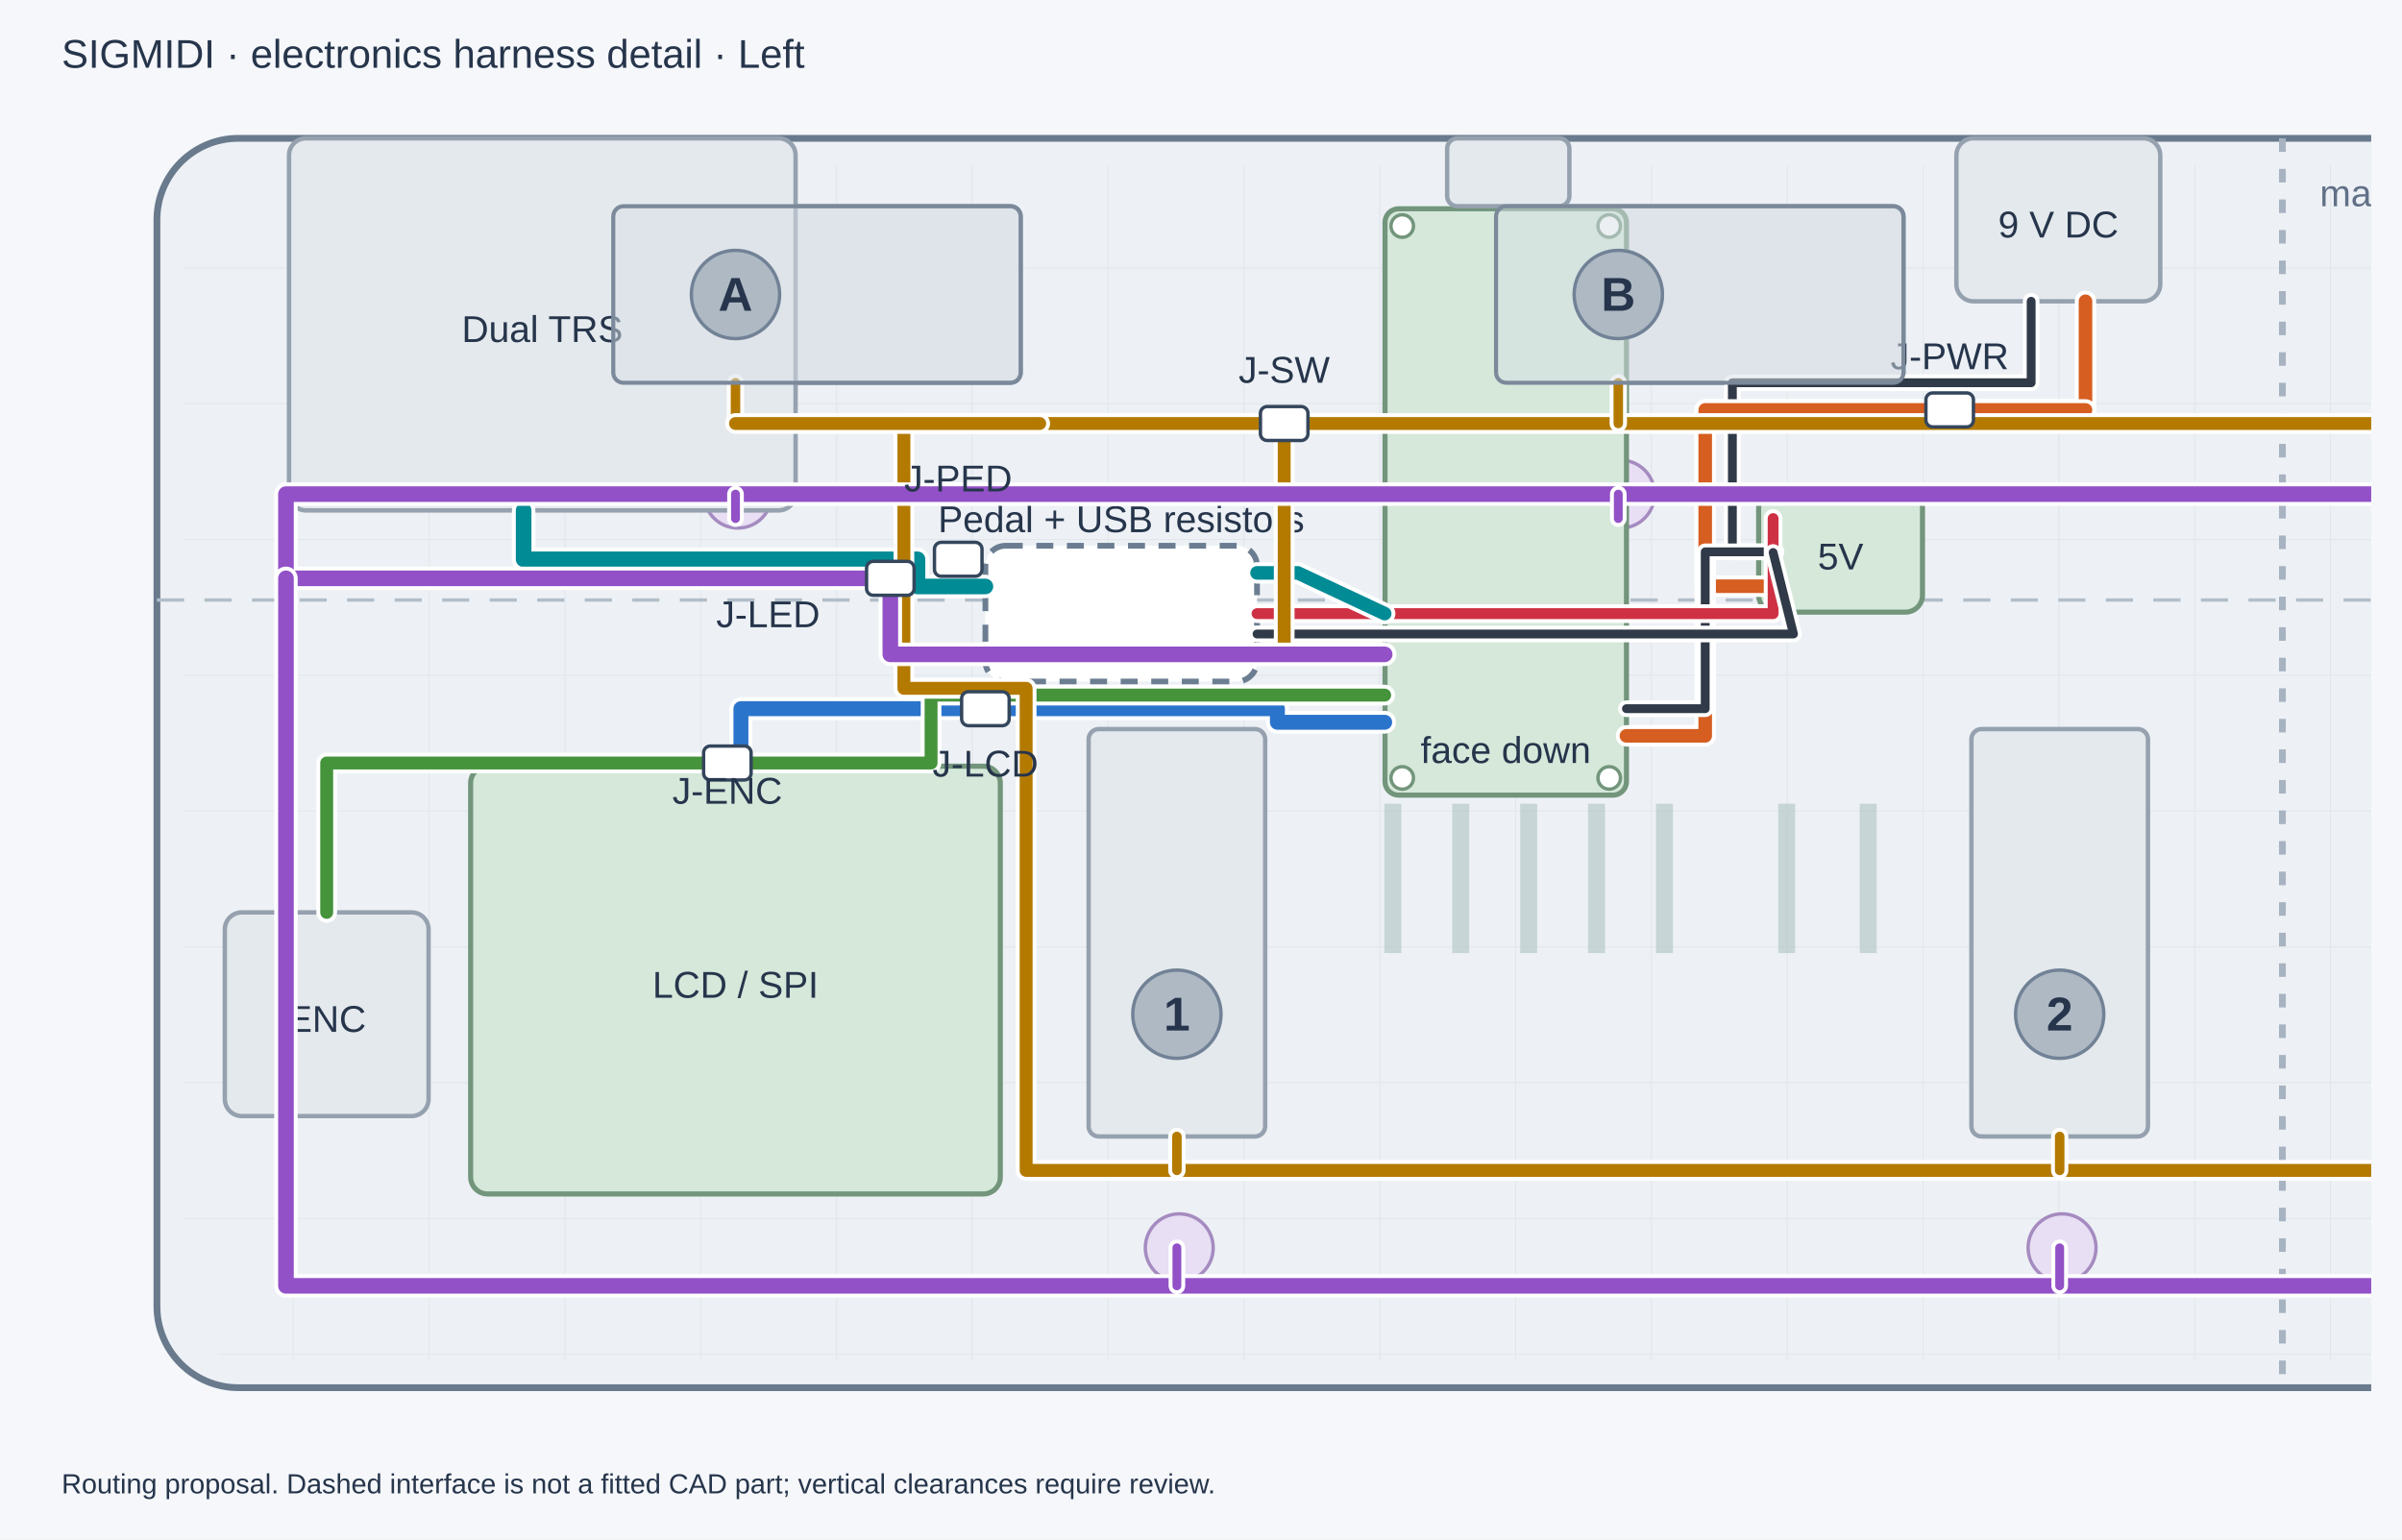
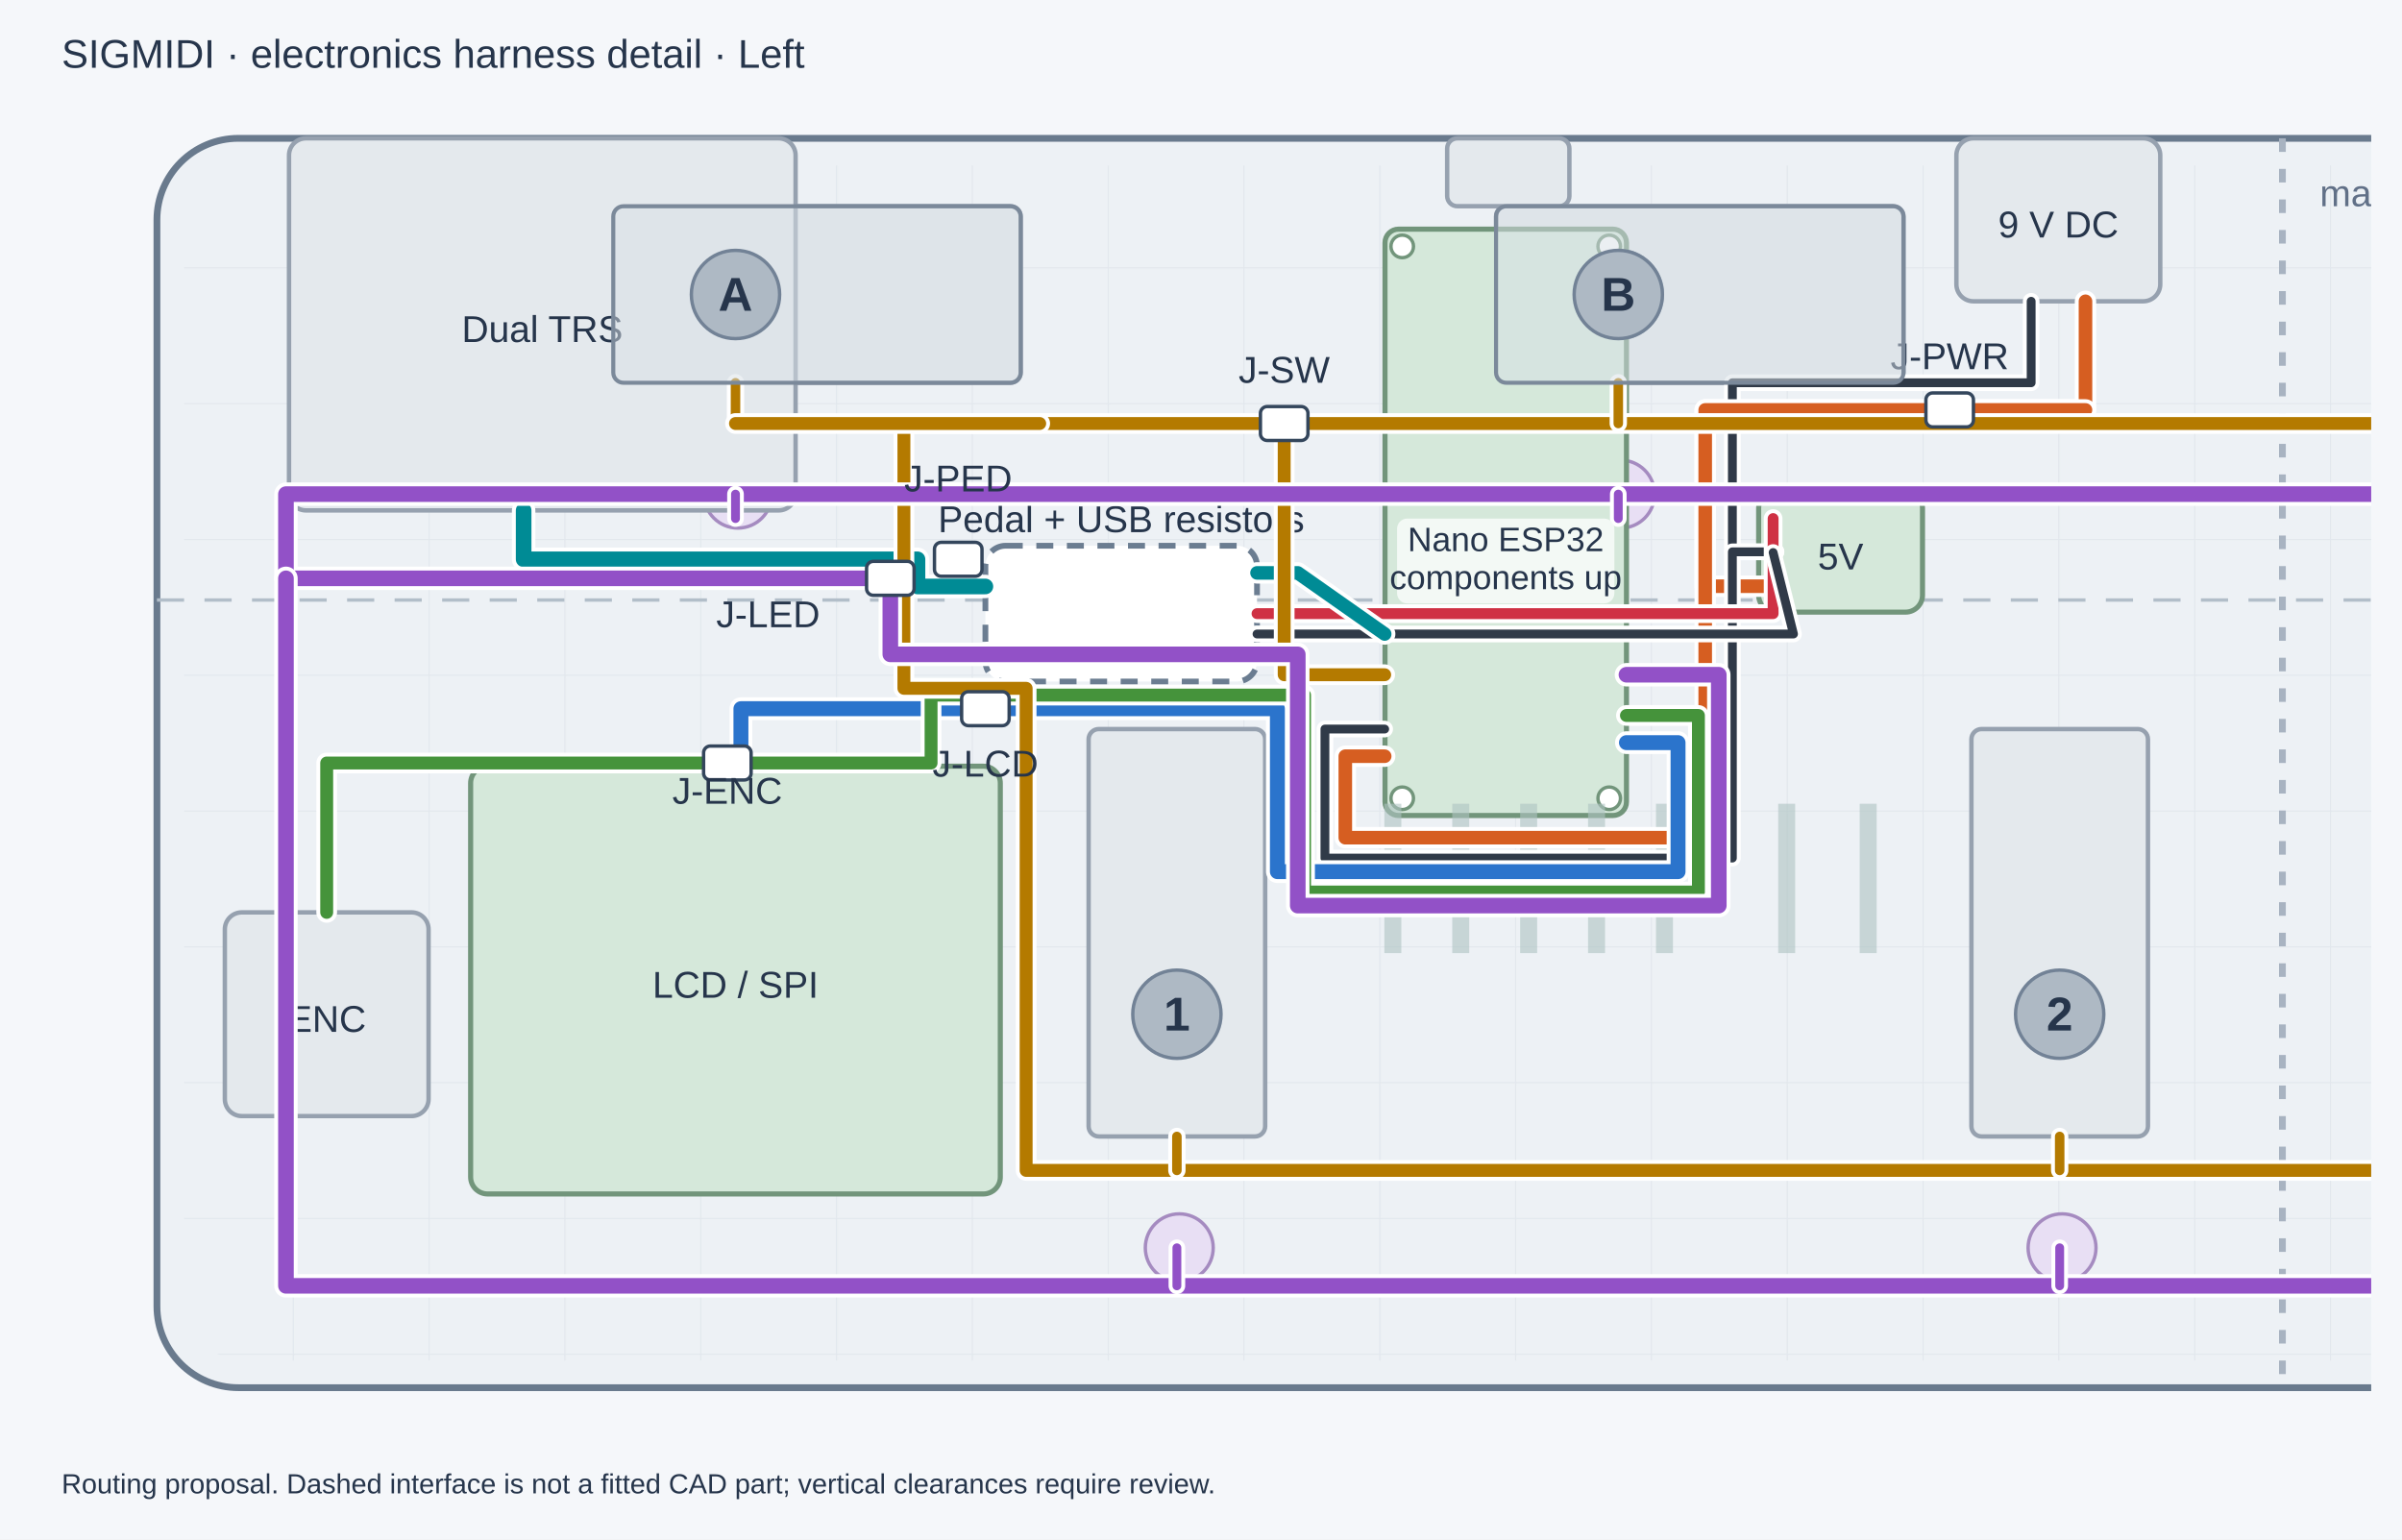
<svg xmlns="http://www.w3.org/2000/svg" width="1560" height="1000" viewBox="0 0 1560 1000">
  <rect width="1560" height="1000" fill="#f5f7fa" />
  <text x="40" y="44" font-family="Arial,sans-serif" font-size="26" fill="#26354b">SIGMIDI · electronics harness detail · Left</text>
  <svg x="20" y="70" width="1520" height="860" viewBox="60 193 655 390">
    <defs>
      <pattern id="grid" width="40" height="40" patternUnits="userSpaceOnUse">
        <path d="M40 0H0V40" fill="none" stroke="#e2e7ed" stroke-width=".65" />
      </pattern>
    </defs>
-     <style>text{font-family:Arial,sans-serif;fill:#26354b}.tiny{font-size:11px}.small{font-size:13px}.medium{font-size:16px}.label{font-size:14px;font-weight:700}.wire{fill:none;stroke-linejoin:round;stroke-linecap:round}.body{fill:#e4e9ed;stroke:#96a1af;stroke-width:1.3}.board{fill:#d5e8da;stroke:#72957b;stroke-width:1.5}.dim{fill:none;stroke:#7f8da0;stroke-width:1}.muted{fill:#617087}.route.dimmed{opacity:.08}.route{transition:opacity .15s}</style>
+     <style>text{font-family:Arial,sans-serif;fill:#26354b}.tiny{font-size:11px}.nano-label{font-size:10px}.small{font-size:13px}.medium{font-size:16px}.label{font-size:14px;font-weight:700}.wire{fill:none;stroke-linejoin:round;stroke-linecap:round}.body{fill:#e4e9ed;stroke:#96a1af;stroke-width:1.3}.board{fill:#d5e8da;stroke:#72957b;stroke-width:1.5}.dim{fill:none;stroke:#7f8da0;stroke-width:1}.muted{fill:#617087}.route.dimmed{opacity:.08}.route{transition:opacity .15s}</style>
    <rect width="1560" height="1120" fill="#f5f7fa" />
    <text x="80" y="54" font-size="16" font-weight="700" letter-spacing="3" fill="#19836b">SIGMIDI / HARNESS PLANNING</text>
    <text x="80" y="99" font-size="34" font-weight="700">Cable bundles · Left enclosure</text>
    <text x="80" y="129" class="medium muted">Top view, roof omitted · actual CAD footprints · proposed routing, disconnects and interface area</text>
    <text x="1480" y="55" text-anchor="end" class="label">v0.1</text>
    <text x="1480" y="80" text-anchor="end" class="small muted">PREVIEW / NOT A CUTTING OR PINOUT TEMPLATE</text>
    <path d="M80 173H1480 M80 166V180 M1480 166V180" class="dim" />
    <rect x="729" y="158" width="102" height="27" fill="#f5f7fa" />
    <text x="780" y="177" text-anchor="middle" class="small">350 mm</text>
    <rect x="80" y="202" width="1400" height="368" rx="24" fill="#edf1f5" stroke="#697a8d" stroke-width="2" />
    <rect x="88" y="210" width="1384" height="352" rx="18" fill="url(#grid)" />
    <path d="M80 338H1480" stroke="#b2bec9" stroke-dasharray="8 6" />
    <text x="1458" y="330" text-anchor="end" class="small muted">30 mm deck step</text>
    <path d="M706 202V570" stroke="#a8b3c1" stroke-width="2" stroke-dasharray="4 5" />
    <text x="717" y="222" class="tiny muted">main split</text>
    <rect x="1254.40" y="222.00" width="120.00" height="52.00" rx="3" class="body" />
    <circle cx="1290.4" cy="248.0" r="13" fill="#aeb9c4" stroke="#728296" />
    <text x="1290.40" y="252.80" text-anchor="middle" class="label">E</text>
    <rect x="994.40" y="222.00" width="120.00" height="52.00" rx="3" class="body" />
    <circle cx="1030.4" cy="248.0" r="13" fill="#aeb9c4" stroke="#728296" />
    <text x="1030.40" y="252.80" text-anchor="middle" class="label">D</text>
    <rect x="734.40" y="222.00" width="120.00" height="52.00" rx="3" class="body" />
    <circle cx="770.4" cy="248.0" r="13" fill="#aeb9c4" stroke="#728296" />
    <text x="770.40" y="252.80" text-anchor="middle" class="label">C</text>
    <rect x="474.40" y="222.00" width="120.00" height="52.00" rx="3" class="body" />
    <circle cx="510.4" cy="248.0" r="13" fill="#aeb9c4" stroke="#728296" />
    <text x="510.40" y="252.80" text-anchor="middle" class="label">B</text>
    <rect x="214.40" y="222.00" width="120.00" height="52.00" rx="3" class="body" />
    <circle cx="250.4" cy="248.0" r="13" fill="#aeb9c4" stroke="#728296" />
    <text x="250.40" y="252.80" text-anchor="middle" class="label">A</text>
    <rect x="1394.40" y="376.00" width="52.00" height="120.00" rx="3" class="body" />
    <circle cx="1420.4" cy="460.0" r="13" fill="#aeb9c4" stroke="#728296" />
    <text x="1420.40" y="464.80" text-anchor="middle" class="label">5</text>
    <rect x="1134.40" y="376.00" width="52.00" height="120.00" rx="3" class="body" />
    <circle cx="1160.4" cy="460.0" r="13" fill="#aeb9c4" stroke="#728296" />
    <text x="1160.40" y="464.80" text-anchor="middle" class="label">4</text>
    <rect x="874.40" y="376.00" width="52.00" height="120.00" rx="3" class="body" />
    <circle cx="900.4" cy="460.0" r="13" fill="#aeb9c4" stroke="#728296" />
    <text x="900.40" y="464.80" text-anchor="middle" class="label">3</text>
    <rect x="614.40" y="376.00" width="52.00" height="120.00" rx="3" class="body" />
    <circle cx="640.4" cy="460.0" r="13" fill="#aeb9c4" stroke="#728296" />
    <text x="640.40" y="464.80" text-anchor="middle" class="label">2</text>
    <rect x="354.40" y="376.00" width="52.00" height="120.00" rx="3" class="body" />
    <circle cx="380.4" cy="460.0" r="13" fill="#aeb9c4" stroke="#728296" />
    <text x="380.40" y="464.80" text-anchor="middle" class="label">1</text>
    <circle cx="1291.1" cy="306.8" r="10" fill="#e8dff4" stroke="#a58bc0" />
    <circle cx="1031.1" cy="306.8" r="10" fill="#e8dff4" stroke="#a58bc0" />
    <circle cx="771.1" cy="306.8" r="10" fill="#e8dff4" stroke="#a58bc0" />
    <circle cx="511.1" cy="306.8" r="10" fill="#e8dff4" stroke="#a58bc0" />
    <circle cx="251.1" cy="306.8" r="10" fill="#e8dff4" stroke="#a58bc0" />
    <circle cx="1421.1" cy="528.8" r="10" fill="#e8dff4" stroke="#a58bc0" />
    <circle cx="1161.1" cy="528.8" r="10" fill="#e8dff4" stroke="#a58bc0" />
    <circle cx="901.1" cy="528.8" r="10" fill="#e8dff4" stroke="#a58bc0" />
    <circle cx="641.1" cy="528.8" r="10" fill="#e8dff4" stroke="#a58bc0" />
    <circle cx="381.1" cy="528.8" r="10" fill="#e8dff4" stroke="#a58bc0" />
    <rect x="172.39" y="386.94" width="156.00" height="126.00" rx="5" class="board" />
    <text x="250.39" y="455.14" text-anchor="middle" class="tiny">LCD / SPI</text>
    <rect x="118.90" y="202.00" width="149.20" height="109.60" rx="5" class="body" />
    <text x="193.50" y="262.00" text-anchor="middle" class="tiny">Dual TRS</text>
    <rect x="551.74" y="306.00" width="48.26" height="35.56" rx="5" class="board" />
    <text x="575.87" y="328.98" text-anchor="middle" class="tiny">5V</text>
    <rect x="100.00" y="430.00" width="60.00" height="60.00" rx="5" class="body" />
    <text x="130.00" y="465.20" text-anchor="middle" class="tiny">ENC</text>
    <rect x="609.98" y="202.00" width="60.04" height="48.00" rx="5" class="body" />
    <text x="640.00" y="231.20" text-anchor="middle" class="tiny">9 V DC</text>
-     <rect x="441.69" y="222.75" width="71.12" height="172.72" rx="4" class="board" />
-     <text x="477.25" y="386.00" text-anchor="middle" class="tiny">face down</text>
-     <circle cx="446.767" cy="227.833" r="3.32" fill="white" stroke="#72957b" />
-     <circle cx="507.727" cy="227.833" r="3.32" fill="white" stroke="#72957b" />
-     <circle cx="446.767" cy="390.393" r="3.32" fill="white" stroke="#72957b" />
-     <circle cx="507.727" cy="390.393" r="3.32" fill="white" stroke="#72957b" />
+     <rect x="441.69" y="228.75" width="71.12" height="172.72" rx="4" class="board" />
+     <circle cx="446.767" cy="233.833" r="3.32" fill="white" stroke="#72957b" />
+     <circle cx="507.727" cy="233.833" r="3.32" fill="white" stroke="#72957b" />
+     <circle cx="446.767" cy="396.393" r="3.32" fill="white" stroke="#72957b" />
+     <circle cx="507.727" cy="396.393" r="3.32" fill="white" stroke="#72957b" />
    <rect x="460.00" y="202.00" width="36.00" height="20.00" rx="3" class="body" />
    <text x="478.00" y="186.00" text-anchor="middle" class="small">Nano ESP32 / USB-C</text>
    <text x="172.00" y="186.00" text-anchor="middle" class="small">TRS 1 / 2</text>
    <text x="640.00" y="186.00" text-anchor="middle" class="small">9 V · centre negative</text>
    <path d="M444 398V442" stroke="#adc3c1" stroke-width="5" opacity=".6" />
    <path d="M464 398V442" stroke="#adc3c1" stroke-width="5" opacity=".6" />
    <path d="M484 398V442" stroke="#adc3c1" stroke-width="5" opacity=".6" />
    <path d="M504 398V442" stroke="#adc3c1" stroke-width="5" opacity=".6" />
    <path d="M524 398V442" stroke="#adc3c1" stroke-width="5" opacity=".6" />
    <path d="M560 398V442" stroke="#adc3c1" stroke-width="5" opacity=".6" />
    <path d="M584 398V442" stroke="#adc3c1" stroke-width="5" opacity=".6" />
    <rect x="324" y="322" width="80" height="40" rx="6" fill="#fff" stroke="#6b7d91" stroke-width="1.7" stroke-dasharray="5 4" />
    <text x="364.00" y="318.00" text-anchor="middle" class="tiny">Pedal + USB resistors</text>
    <g class="route" data-bundle="dc">
      <polyline points="648.00,250.00 648.00,282.00 536.00,282.00 536.00,333.92 556.84,333.92" class="wire" stroke="#fff" stroke-width="6.3" />
      <polyline points="648.00,250.00 648.00,282.00 536.00,282.00 536.00,333.92 556.84,333.92" class="wire" stroke="#d65e21" stroke-width="4" />
    </g>
    <g class="route" data-bundle="ground">
      <polyline points="632.00,250.00 632.00,274.00 544.00,274.00 544.00,323.80 556.84,323.80" class="wire" stroke="#fff" stroke-width="4.9" />
      <polyline points="632.00,250.00 632.00,274.00 544.00,274.00 544.00,323.80 556.84,323.80" class="wire" stroke="#303a48" stroke-width="2.6" />
    </g>
    <g class="route" data-bundle="dc">
-       <polyline points="648.00,282.00 536.00,282.00 536.00,378.00 512.80,378.00" class="wire" stroke="#fff" stroke-width="6.3" />
-       <polyline points="648.00,282.00 536.00,282.00 536.00,378.00 512.80,378.00" class="wire" stroke="#d65e21" stroke-width="4" />
+       <polyline points="648.00,282.00 536.00,282.00 536.00,408.00 430.00,408.00 430.00,384.00 441.60,384.00" class="wire" stroke="#fff" stroke-width="6.3" />
+       <polyline points="648.00,282.00 536.00,282.00 536.00,408.00 430.00,408.00 430.00,384.00 441.60,384.00" class="wire" stroke="#d65e21" stroke-width="4" />
    </g>
    <g class="route" data-bundle="ground">
-       <polyline points="556.84,323.80 536.00,323.80 536.00,370.00 512.80,370.00" class="wire" stroke="#fff" stroke-width="4.9" />
-       <polyline points="556.84,323.80 536.00,323.80 536.00,370.00 512.80,370.00" class="wire" stroke="#303a48" stroke-width="2.6" />
+       <polyline points="556.84,323.80 544.00,323.80 544.00,414.00 424.00,414.00 424.00,376.00 441.60,376.00" class="wire" stroke="#fff" stroke-width="4.9" />
+       <polyline points="556.84,323.80 544.00,323.80 544.00,414.00 424.00,414.00 424.00,376.00 441.60,376.00" class="wire" stroke="#303a48" stroke-width="2.6" />
    </g>
    <g class="route" data-bundle="supply">
      <polyline points="556.00,314.00 556.00,342.00 404.00,342.00" class="wire" stroke="#fff" stroke-width="5.5" />
      <polyline points="556.00,314.00 556.00,342.00 404.00,342.00" class="wire" stroke="#cf3144" stroke-width="3.2" />
    </g>
    <g class="route" data-bundle="ground">
      <polyline points="556.00,324.00 562.00,348.00 404.00,348.00" class="wire" stroke="#fff" stroke-width="4.9" />
      <polyline points="556.00,324.00 562.00,348.00 404.00,348.00" class="wire" stroke="#303a48" stroke-width="2.6" />
    </g>
    <g class="route" data-bundle="pedal">
      <polyline points="188.00,311.60 188.00,326.00 304.00,326.00 304.00,334.00 324.00,334.00" class="wire" stroke="#fff" stroke-width="6.9" />
      <polyline points="188.00,311.60 188.00,326.00 304.00,326.00 304.00,334.00 324.00,334.00" class="wire" stroke="#008b95" stroke-width="4.6" />
    </g>
    <g class="route" data-bundle="pedal">
-       <polyline points="404.00,330.00 416.00,330.00 441.60,342.00" class="wire" stroke="#fff" stroke-width="6.3" />
-       <polyline points="404.00,330.00 416.00,330.00 441.60,342.00" class="wire" stroke="#008b95" stroke-width="4.0" />
+       <polyline points="404.00,330.00 416.00,330.00 441.60,348.00" class="wire" stroke="#fff" stroke-width="6.3" />
+       <polyline points="404.00,330.00 416.00,330.00 441.60,348.00" class="wire" stroke="#008b95" stroke-width="4.0" />
    </g>
    <g class="route" data-bundle="display">
-       <polyline points="441.60,374.00 410.00,374.00 410.00,370.00 252.00,370.00 252.00,386.92" class="wire" stroke="#fff" stroke-width="6.7" />
-       <polyline points="441.60,374.00 410.00,374.00 410.00,370.00 252.00,370.00 252.00,386.92" class="wire" stroke="#2b74cc" stroke-width="4.4" />
+       <polyline points="512.80,380.00 528.00,380.00 528.00,418.00 410.00,418.00 410.00,370.00 252.00,370.00 252.00,386.92" class="wire" stroke="#fff" stroke-width="6.7" />
+       <polyline points="512.80,380.00 528.00,380.00 528.00,418.00 410.00,418.00 410.00,370.00 252.00,370.00 252.00,386.92" class="wire" stroke="#2b74cc" stroke-width="4.4" />
    </g>
    <g class="route" data-bundle="encoder">
-       <polyline points="130.00,430.00 130.00,386.00 308.00,386.00 308.00,366.00 418.00,366.00 441.60,366.00" class="wire" stroke="#fff" stroke-width="6.1" />
-       <polyline points="130.00,430.00 130.00,386.00 308.00,386.00 308.00,366.00 418.00,366.00 441.60,366.00" class="wire" stroke="#45933b" stroke-width="3.8" />
-     </g>
-     <g class="route" data-bundle="ladder">
-       <polyline points="441.60,354.00 412.00,354.00 412.00,286.00 1432.00,286.00" class="wire" stroke="#fff" stroke-width="6.1" />
-       <polyline points="441.60,354.00 412.00,354.00 412.00,286.00 1432.00,286.00" class="wire" stroke="#b47a00" stroke-width="3.8" />
+       <polyline points="130.00,430.00 130.00,386.00 308.00,386.00 308.00,366.00 418.00,366.00 418.00,424.00 534.00,424.00 534.00,372.00 512.80,372.00" class="wire" stroke="#fff" stroke-width="6.1" />
+       <polyline points="130.00,430.00 130.00,386.00 308.00,386.00 308.00,366.00 418.00,366.00 418.00,424.00 534.00,424.00 534.00,372.00 512.80,372.00" class="wire" stroke="#45933b" stroke-width="3.8" />
+     </g>
+     <g class="route" data-bundle="ladder">
+       <polyline points="441.60,360.00 412.00,360.00 412.00,286.00 1432.00,286.00" class="wire" stroke="#fff" stroke-width="6.1" />
+       <polyline points="441.60,360.00 412.00,360.00 412.00,286.00 1432.00,286.00" class="wire" stroke="#b47a00" stroke-width="3.8" />
    </g>
    <g class="route" data-bundle="ladder">
      <polyline points="412.00,286.00 300.00,286.00 300.00,364.00 336.00,364.00 336.00,506.00 1432.00,506.00" class="wire" stroke="#fff" stroke-width="6.1" />
      <polyline points="412.00,286.00 300.00,286.00 300.00,364.00 336.00,364.00 336.00,506.00 1432.00,506.00" class="wire" stroke="#b47a00" stroke-width="3.8" />
    </g>
    <g class="route" data-bundle="ladder">
      <polyline points="250.40,274.00 250.40,286.00" class="wire" stroke="#fff" stroke-width="5.1" />
      <polyline points="250.40,274.00 250.40,286.00" class="wire" stroke="#b47a00" stroke-width="2.8" />
    </g>
    <g class="route" data-bundle="ladder">
      <polyline points="510.40,274.00 510.40,286.00" class="wire" stroke="#fff" stroke-width="5.1" />
      <polyline points="510.40,274.00 510.40,286.00" class="wire" stroke="#b47a00" stroke-width="2.8" />
    </g>
    <g class="route" data-bundle="ladder">
      <polyline points="770.40,274.00 770.40,286.00" class="wire" stroke="#fff" stroke-width="5.1" />
      <polyline points="770.40,274.00 770.40,286.00" class="wire" stroke="#b47a00" stroke-width="2.8" />
    </g>
    <g class="route" data-bundle="ladder">
      <polyline points="1030.40,274.00 1030.40,286.00" class="wire" stroke="#fff" stroke-width="5.1" />
      <polyline points="1030.40,274.00 1030.40,286.00" class="wire" stroke="#b47a00" stroke-width="2.8" />
    </g>
    <g class="route" data-bundle="ladder">
      <polyline points="1290.40,274.00 1290.40,286.00" class="wire" stroke="#fff" stroke-width="5.1" />
      <polyline points="1290.40,274.00 1290.40,286.00" class="wire" stroke="#b47a00" stroke-width="2.8" />
    </g>
    <g class="route" data-bundle="ladder">
      <polyline points="380.40,496.00 380.40,506.00" class="wire" stroke="#fff" stroke-width="5.1" />
      <polyline points="380.40,496.00 380.40,506.00" class="wire" stroke="#b47a00" stroke-width="2.8" />
    </g>
    <g class="route" data-bundle="ladder">
      <polyline points="640.40,496.00 640.40,506.00" class="wire" stroke="#fff" stroke-width="5.1" />
      <polyline points="640.40,496.00 640.40,506.00" class="wire" stroke="#b47a00" stroke-width="2.8" />
    </g>
    <g class="route" data-bundle="ladder">
      <polyline points="900.40,496.00 900.40,506.00" class="wire" stroke="#fff" stroke-width="5.1" />
      <polyline points="900.40,496.00 900.40,506.00" class="wire" stroke="#b47a00" stroke-width="2.8" />
    </g>
    <g class="route" data-bundle="ladder">
      <polyline points="1160.40,496.00 1160.40,506.00" class="wire" stroke="#fff" stroke-width="5.1" />
      <polyline points="1160.40,496.00 1160.40,506.00" class="wire" stroke="#b47a00" stroke-width="2.8" />
    </g>
    <g class="route" data-bundle="ladder">
      <polyline points="1420.40,496.00 1420.40,506.00" class="wire" stroke="#fff" stroke-width="5.1" />
      <polyline points="1420.40,496.00 1420.40,506.00" class="wire" stroke="#b47a00" stroke-width="2.8" />
    </g>
    <g class="route" data-bundle="ladder">
      <polyline points="250.40,286.00 340.00,286.00" class="wire" stroke="#fff" stroke-width="6.1" />
      <polyline points="250.40,286.00 340.00,286.00" class="wire" stroke="#b47a00" stroke-width="3.8" />
    </g>
    <g class="route" data-bundle="led">
-       <polyline points="441.60,354.00 296.00,354.00 296.00,331.60 118.00,331.60 118.00,306.80 1300.00,306.80" class="wire" stroke="#fff" stroke-width="6.9" />
-       <polyline points="441.60,354.00 296.00,354.00 296.00,331.60 118.00,331.60 118.00,306.80 1300.00,306.80" class="wire" stroke="#9251c7" stroke-width="4.6" />
+       <polyline points="512.80,360.00 540.00,360.00 540.00,428.00 416.00,428.00 416.00,354.00 296.00,354.00 296.00,331.60 118.00,331.60 118.00,306.80 1300.00,306.80" class="wire" stroke="#fff" stroke-width="6.9" />
+       <polyline points="512.80,360.00 540.00,360.00 540.00,428.00 416.00,428.00 416.00,354.00 296.00,354.00 296.00,331.60 118.00,331.60 118.00,306.80 1300.00,306.80" class="wire" stroke="#9251c7" stroke-width="4.6" />
    </g>
    <g class="route" data-bundle="led">
      <polyline points="118.00,331.60 118.00,540.00 1432.00,540.00" class="wire" stroke="#fff" stroke-width="6.9" />
      <polyline points="118.00,331.60 118.00,540.00 1432.00,540.00" class="wire" stroke="#9251c7" stroke-width="4.6" />
    </g>
    <g class="route" data-bundle="led">
      <polyline points="250.40,306.80 250.40,314.00" class="wire" stroke="#fff" stroke-width="4.9" />
      <polyline points="250.40,306.80 250.40,314.00" class="wire" stroke="#9251c7" stroke-width="2.6" />
    </g>
    <g class="route" data-bundle="led">
      <polyline points="510.40,306.80 510.40,314.00" class="wire" stroke="#fff" stroke-width="4.9" />
      <polyline points="510.40,306.80 510.40,314.00" class="wire" stroke="#9251c7" stroke-width="2.6" />
    </g>
    <g class="route" data-bundle="led">
      <polyline points="770.40,306.80 770.40,314.00" class="wire" stroke="#fff" stroke-width="4.9" />
      <polyline points="770.40,306.80 770.40,314.00" class="wire" stroke="#9251c7" stroke-width="2.6" />
    </g>
    <g class="route" data-bundle="led">
      <polyline points="1030.40,306.80 1030.40,314.00" class="wire" stroke="#fff" stroke-width="4.9" />
      <polyline points="1030.40,306.80 1030.40,314.00" class="wire" stroke="#9251c7" stroke-width="2.6" />
    </g>
    <g class="route" data-bundle="led">
      <polyline points="1290.40,306.80 1290.40,314.00" class="wire" stroke="#fff" stroke-width="4.9" />
      <polyline points="1290.40,306.80 1290.40,314.00" class="wire" stroke="#9251c7" stroke-width="2.6" />
    </g>
    <g class="route" data-bundle="led">
      <polyline points="380.40,540.00 380.40,528.80" class="wire" stroke="#fff" stroke-width="4.9" />
      <polyline points="380.40,540.00 380.40,528.80" class="wire" stroke="#9251c7" stroke-width="2.6" />
    </g>
    <g class="route" data-bundle="led">
      <polyline points="640.40,540.00 640.40,528.80" class="wire" stroke="#fff" stroke-width="4.9" />
      <polyline points="640.40,540.00 640.40,528.80" class="wire" stroke="#9251c7" stroke-width="2.6" />
    </g>
    <g class="route" data-bundle="led">
      <polyline points="900.40,540.00 900.40,528.80" class="wire" stroke="#fff" stroke-width="4.9" />
      <polyline points="900.40,540.00 900.40,528.80" class="wire" stroke="#9251c7" stroke-width="2.6" />
    </g>
    <g class="route" data-bundle="led">
      <polyline points="1160.40,540.00 1160.40,528.80" class="wire" stroke="#fff" stroke-width="4.9" />
      <polyline points="1160.40,540.00 1160.40,528.80" class="wire" stroke="#9251c7" stroke-width="2.6" />
    </g>
    <g class="route" data-bundle="led">
      <polyline points="1420.40,540.00 1420.40,528.80" class="wire" stroke="#fff" stroke-width="4.9" />
      <polyline points="1420.40,540.00 1420.40,528.80" class="wire" stroke="#9251c7" stroke-width="2.6" />
    </g>
    <rect x="601" y="277" width="14" height="10" rx="2" fill="#fff" stroke="#34465c" />
    <text x="608.00" y="270.00" text-anchor="middle" class="tiny">J-PWR</text>
    <rect x="309" y="321" width="14" height="10" rx="2" fill="#fff" stroke="#34465c" />
    <text x="316.00" y="306.00" text-anchor="middle" class="tiny">J-PED</text>
    <rect x="317" y="365" width="14" height="10" rx="2" fill="#fff" stroke="#34465c" />
    <text x="324.00" y="390.00" text-anchor="middle" class="tiny">J-LCD</text>
    <rect x="241" y="381" width="14" height="10" rx="2" fill="#fff" stroke="#34465c" />
    <text x="248.00" y="398.00" text-anchor="middle" class="tiny">J-ENC</text>
    <rect x="405" y="281" width="14" height="10" rx="2" fill="#fff" stroke="#34465c" />
    <text x="412.00" y="274.00" text-anchor="middle" class="tiny">J-SW</text>
    <rect x="289" y="326.6" width="14" height="10" rx="2" fill="#fff" stroke="#34465c" />
    <text x="260.00" y="346.00" text-anchor="middle" class="tiny">J-LED</text>
    <rect x="214.4" y="222" width="120" height="52" rx="3" fill="#d9e0e7" fill-opacity=".5" stroke="#7b899a" stroke-width="1.2" />
    <circle cx="250.4" cy="248.0" r="13" fill="#aeb9c4" stroke="#728296" />
    <text x="250.40" y="252.80" text-anchor="middle" class="label">A</text>
    <rect x="474.4" y="222" width="120" height="52" rx="3" fill="#d9e0e7" fill-opacity=".5" stroke="#7b899a" stroke-width="1.2" />
    <circle cx="510.4" cy="248.0" r="13" fill="#aeb9c4" stroke="#728296" />
    <text x="510.40" y="252.80" text-anchor="middle" class="label">B</text>
    <rect x="734.4" y="222" width="120" height="52" rx="3" fill="#d9e0e7" fill-opacity=".5" stroke="#7b899a" stroke-width="1.2" />
    <circle cx="770.4" cy="248.0" r="13" fill="#aeb9c4" stroke="#728296" />
    <text x="770.40" y="252.80" text-anchor="middle" class="label">C</text>
    <rect x="994.4" y="222" width="120" height="52" rx="3" fill="#d9e0e7" fill-opacity=".5" stroke="#7b899a" stroke-width="1.2" />
    <circle cx="1030.4" cy="248.0" r="13" fill="#aeb9c4" stroke="#728296" />
    <text x="1030.40" y="252.80" text-anchor="middle" class="label">D</text>
    <rect x="1254.4" y="222" width="120" height="52" rx="3" fill="#d9e0e7" fill-opacity=".5" stroke="#7b899a" stroke-width="1.2" />
    <circle cx="1290.4" cy="248.0" r="13" fill="#aeb9c4" stroke="#728296" />
    <text x="1290.40" y="252.80" text-anchor="middle" class="label">E</text>
+     <rect x="445.247" y="314" width="64" height="25" rx="3" fill="#f5faf7" fill-opacity=".95" />
+     <text x="477.25" y="323.60" text-anchor="middle" class="nano-label">Nano ESP32</text>
+     <text x="477.25" y="334.80" text-anchor="middle" class="nano-label">components up</text>
    <text x="80" y="602" class="small muted">REAR ↑  /  FRONT ↓   ·   Looking down into the case, not a mirrored underside view</text>
    <text x="1480" y="602" text-anchor="end" class="small muted">92 mm depth · upper row +30 mm</text>
    <rect x="80" y="624" width="1400" height="79" rx="12" fill="#e8eef5" />
    <text x="103" y="650" class="label">Modular joint / 4-net interface</text>
    <text x="103" y="674" class="small">TAIL + GND + optional 5V + LED DATA. Each pair adds 2 × 1 kΩ; final TAIL stays open.</text>
    <text x="103" y="692" class="tiny muted">LED data sequence: B(T1) → A(T2) → 2(T3) → 1(T4) → C(T5) → 3(T6) → D(T7) → 4(T8) → E(T9) → 5(T10).</text>
    <text x="1125" y="650" class="label">Service loops</text>
    <text x="1125" y="674" class="small">Disconnect shell-mounted controls</text>
    <text x="1125" y="692" class="small">before withdrawing the base / USB.</text>
    <g data-legend="dc">
      <rect x="80" y="727" width="690" height="65" rx="9" fill="#fff" stroke="#e1e6ed" />
      <path d="M98 748H127" stroke="#d65e21" stroke-width="5" stroke-linecap="round" />
      <text x="140" y="752" class="label">9 V input</text>
      <text x="140" y="771" class="small">Sleeve +9 V → Nano VIN + Pololu VIN</text>
      <text x="140" y="786" class="tiny muted">2 wires · J-PWR</text>
    </g>
    <g data-legend="supply">
      <rect x="790" y="727" width="690" height="65" rx="9" fill="#fff" stroke="#e1e6ed" />
      <path d="M808 748H837" stroke="#cf3144" stroke-width="5" stroke-linecap="round" />
      <text x="850" y="752" class="label">Regulated 5 V</text>
      <text x="850" y="771" class="small">Pololu VOUT → optional LED rail only</text>
      <text x="850" y="786" class="tiny muted">Supply + return travel together</text>
    </g>
    <g data-legend="ground">
      <rect x="80" y="801" width="690" height="65" rx="9" fill="#fff" stroke="#e1e6ed" />
      <path d="M98 822H127" stroke="#303a48" stroke-width="5" stroke-linecap="round" />
      <text x="140" y="826" class="label">Ground / returns</text>
      <text x="140" y="845" class="small">Common reference; LED return to supply</text>
      <text x="140" y="860" class="tiny muted">Dark lines beside power and signals</text>
    </g>
    <g data-legend="ladder">
      <rect x="790" y="801" width="690" height="65" rx="9" fill="#fff" stroke="#e1e6ed" />
      <path d="M808 822H837" stroke="#b47a00" stroke-width="5" stroke-linecap="round" />
      <text x="850" y="826" class="label">Footswitch ladder</text>
      <text x="850" y="845" class="small">Series taps T1–T10; each adds 1 kΩ</text>
      <text x="850" y="860" class="tiny muted">TAIL + GND between sections</text>
    </g>
    <g data-legend="pedal">
      <rect x="80" y="875" width="690" height="65" rx="9" fill="#fff" stroke="#e1e6ed" />
      <path d="M98 896H127" stroke="#008b95" stroke-width="5" stroke-linecap="round" />
      <text x="140" y="900" class="label">Expression pedals</text>
      <text x="140" y="919" class="small">Passive TRS → 2 resistors/input → A1 / GPIO2 and A3 / GPIO4</text>
      <text x="140" y="934" class="tiny muted">6 wires at sockets · bias D2 / GPIO5 and D3 / GPIO6</text>
    </g>
    <g data-legend="display">
      <rect x="790" y="875" width="690" height="65" rx="9" fill="#fff" stroke="#e1e6ed" />
      <path d="M808 896H837" stroke="#2b74cc" stroke-width="5" stroke-linecap="round" />
      <text x="850" y="900" class="label">LCD / SPI</text>
      <text x="850" y="919" class="small">D8–D12 / GPIO17, 18, 21, 38, 47; 3V3 + GND</text>
      <text x="850" y="934" class="tiny muted">7 wires · backlight tied to 3V3 locally</text>
    </g>
    <g data-legend="encoder">
      <rect x="80" y="949" width="690" height="65" rx="9" fill="#fff" stroke="#e1e6ed" />
      <path d="M98 970H127" stroke="#45933b" stroke-width="5" stroke-linecap="round" />
      <text x="140" y="974" class="label">Encoder + click</text>
      <text x="140" y="993" class="small">D4–D6 / GPIO7, 8, 9 + common GND</text>
      <text x="140" y="1008" class="tiny muted">4 wires · J-ENC</text>
    </g>
    <g data-legend="led">
      <rect x="790" y="949" width="690" height="65" rx="9" fill="#fff" stroke="#e1e6ed" />
      <path d="M808 970H837" stroke="#9251c7" stroke-width="5" stroke-linecap="round" />
      <text x="850" y="974" class="label">Optional Pololu 2535</text>
      <text x="850" y="993" class="small">D7 / GPIO10 → first LED DIN, directly</text>
      <text x="850" y="1008" class="tiny muted">5V + GND + data; preserve tap assignments</text>
    </g>
    <text x="80" y="1045" class="small">Lines represent bundle corridors, not electrical junctions. Connect ladder taps and pixels in the stated order.</text>
-     <text x="80" y="1068" class="small muted">Nano pose comes from the verified mount kit; other footprints from Fusion. Different Z levels overlap in this view.</text>
+     <text x="80" y="1068" class="small muted">Nano is components-up on verified integral posts; other footprints from Fusion. Different Z levels overlap in this view.</text>
    <text x="80" y="1090" class="small muted">Routes are bundle corridors, not pin positions. VBUS → 100k → A4; A4 → 150k → GND. Verify service-loop clearances.</text>
  </svg>
  <text x="40" y="970" font-family="Arial,sans-serif" font-size="18" fill="#617087">Routing proposal. Dashed interface is not a fitted CAD part; vertical clearances require review.</text>
</svg>
